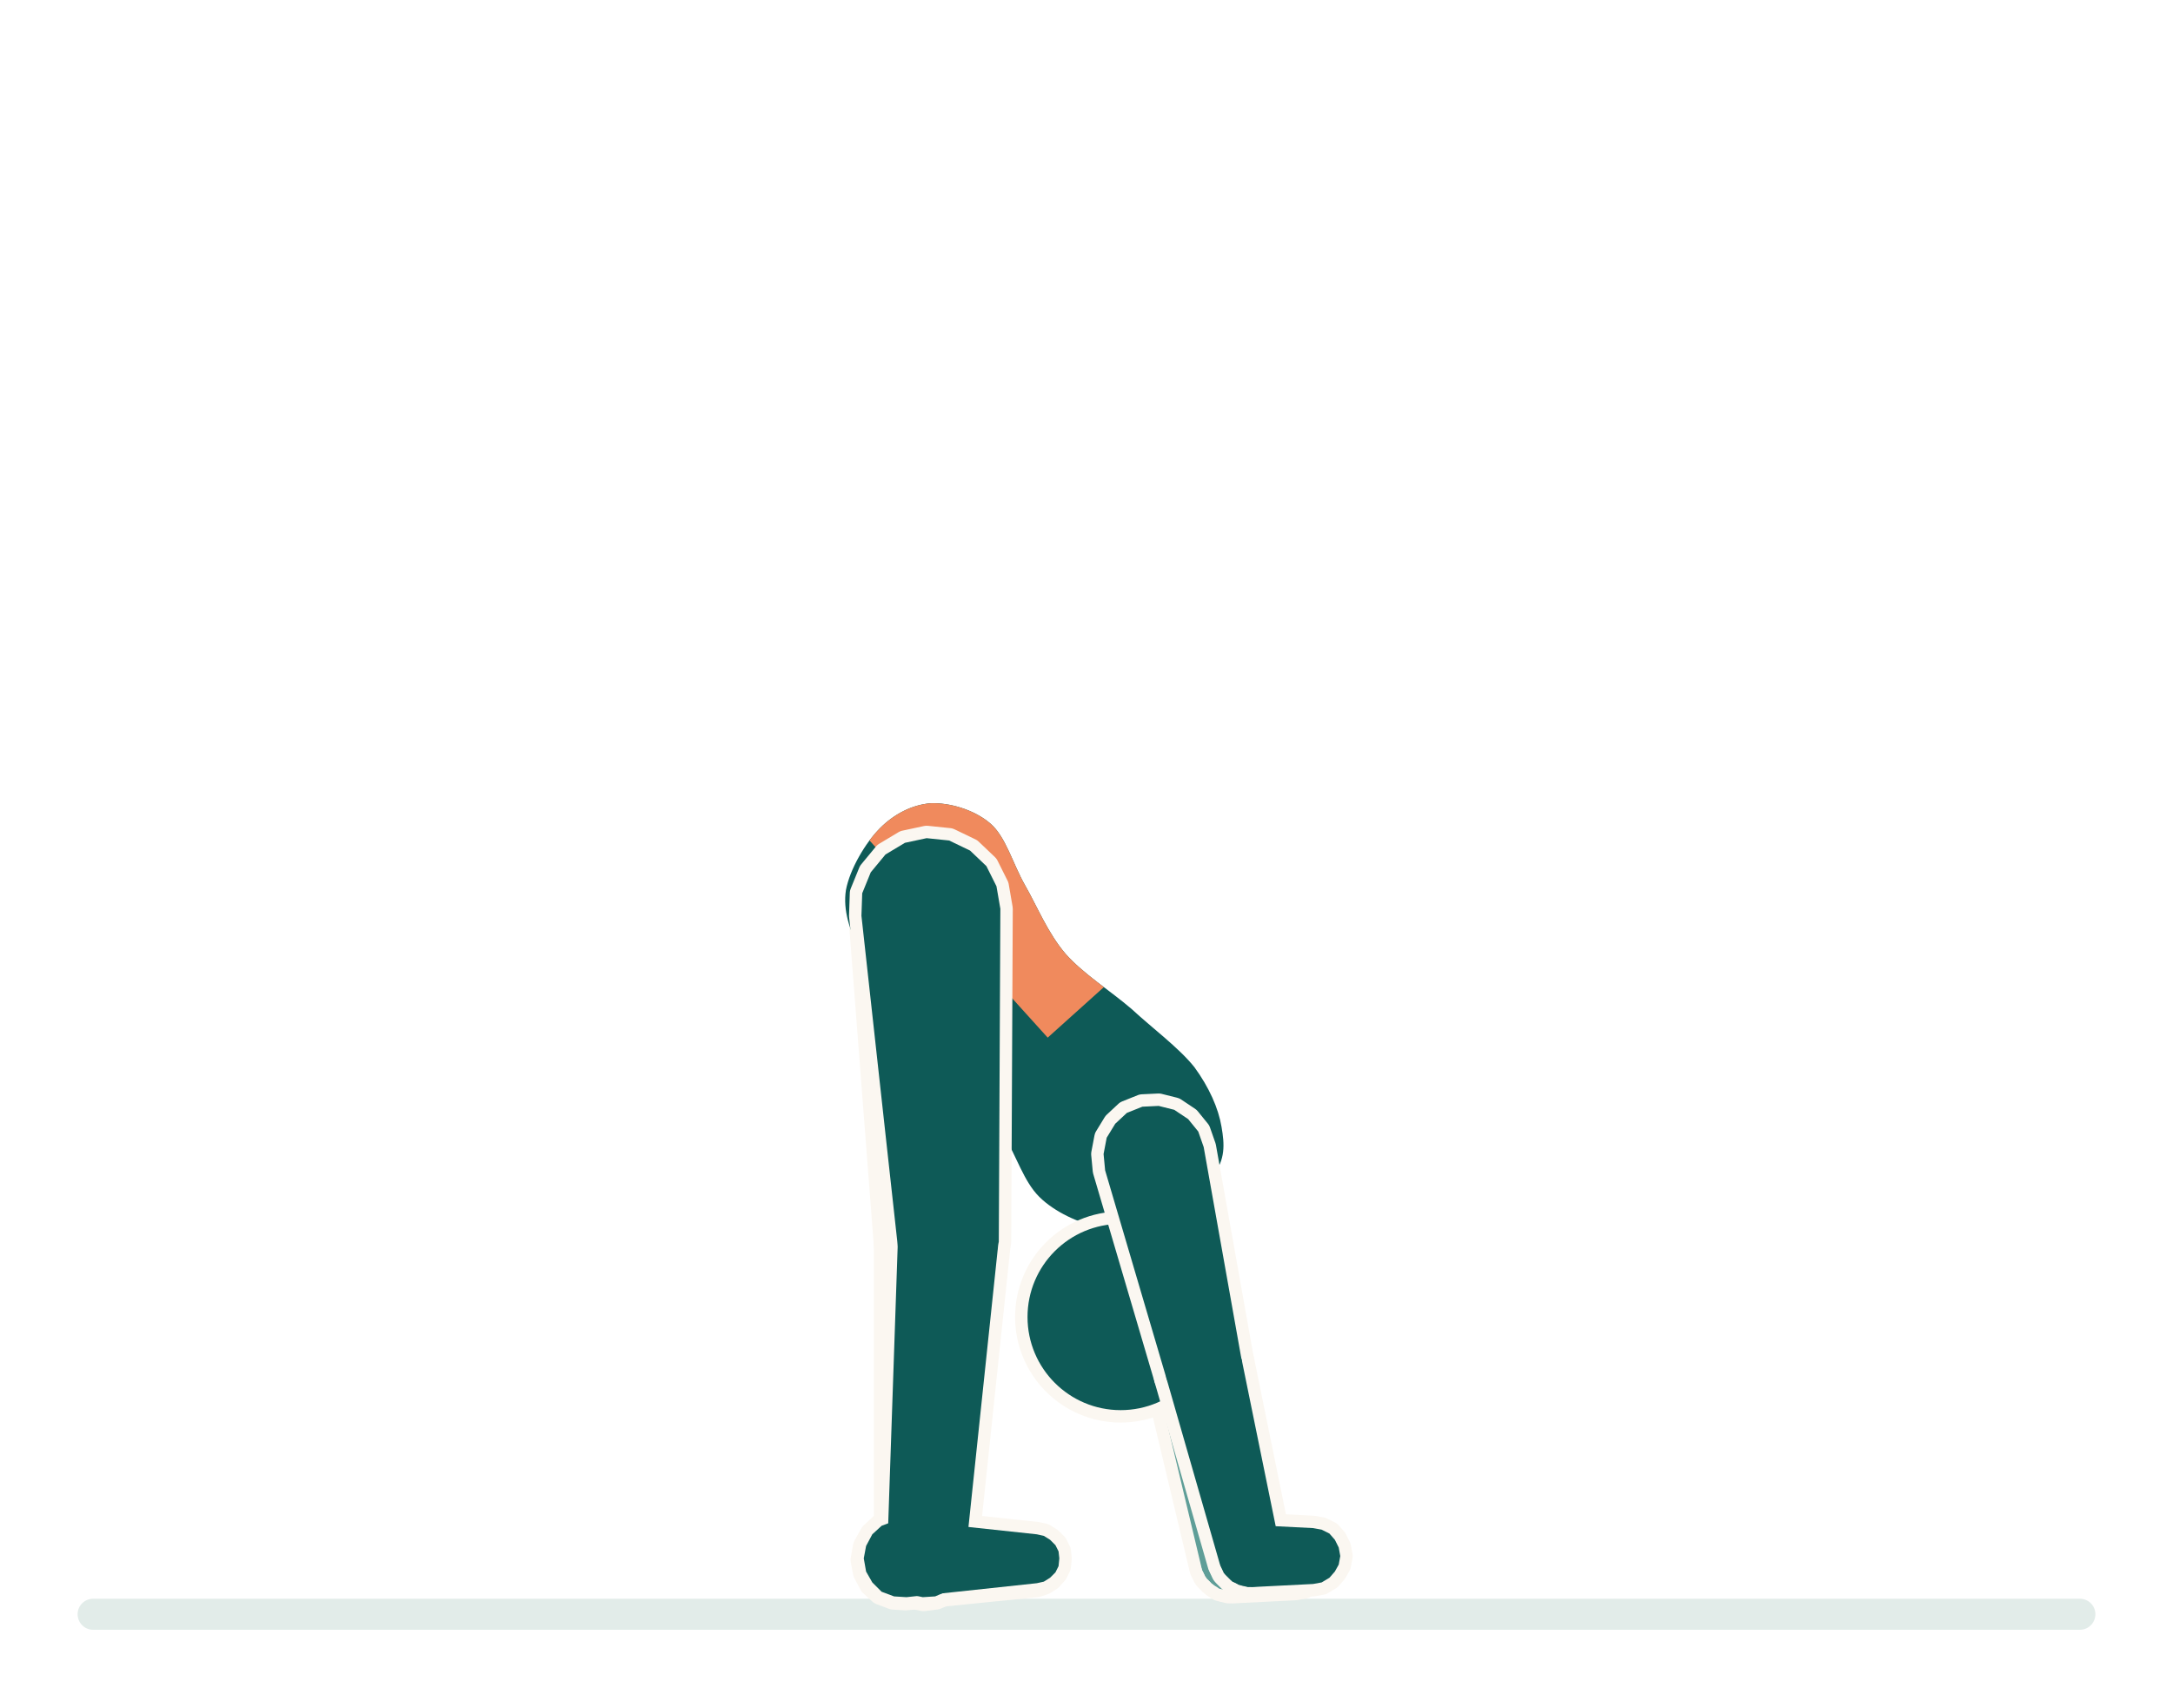
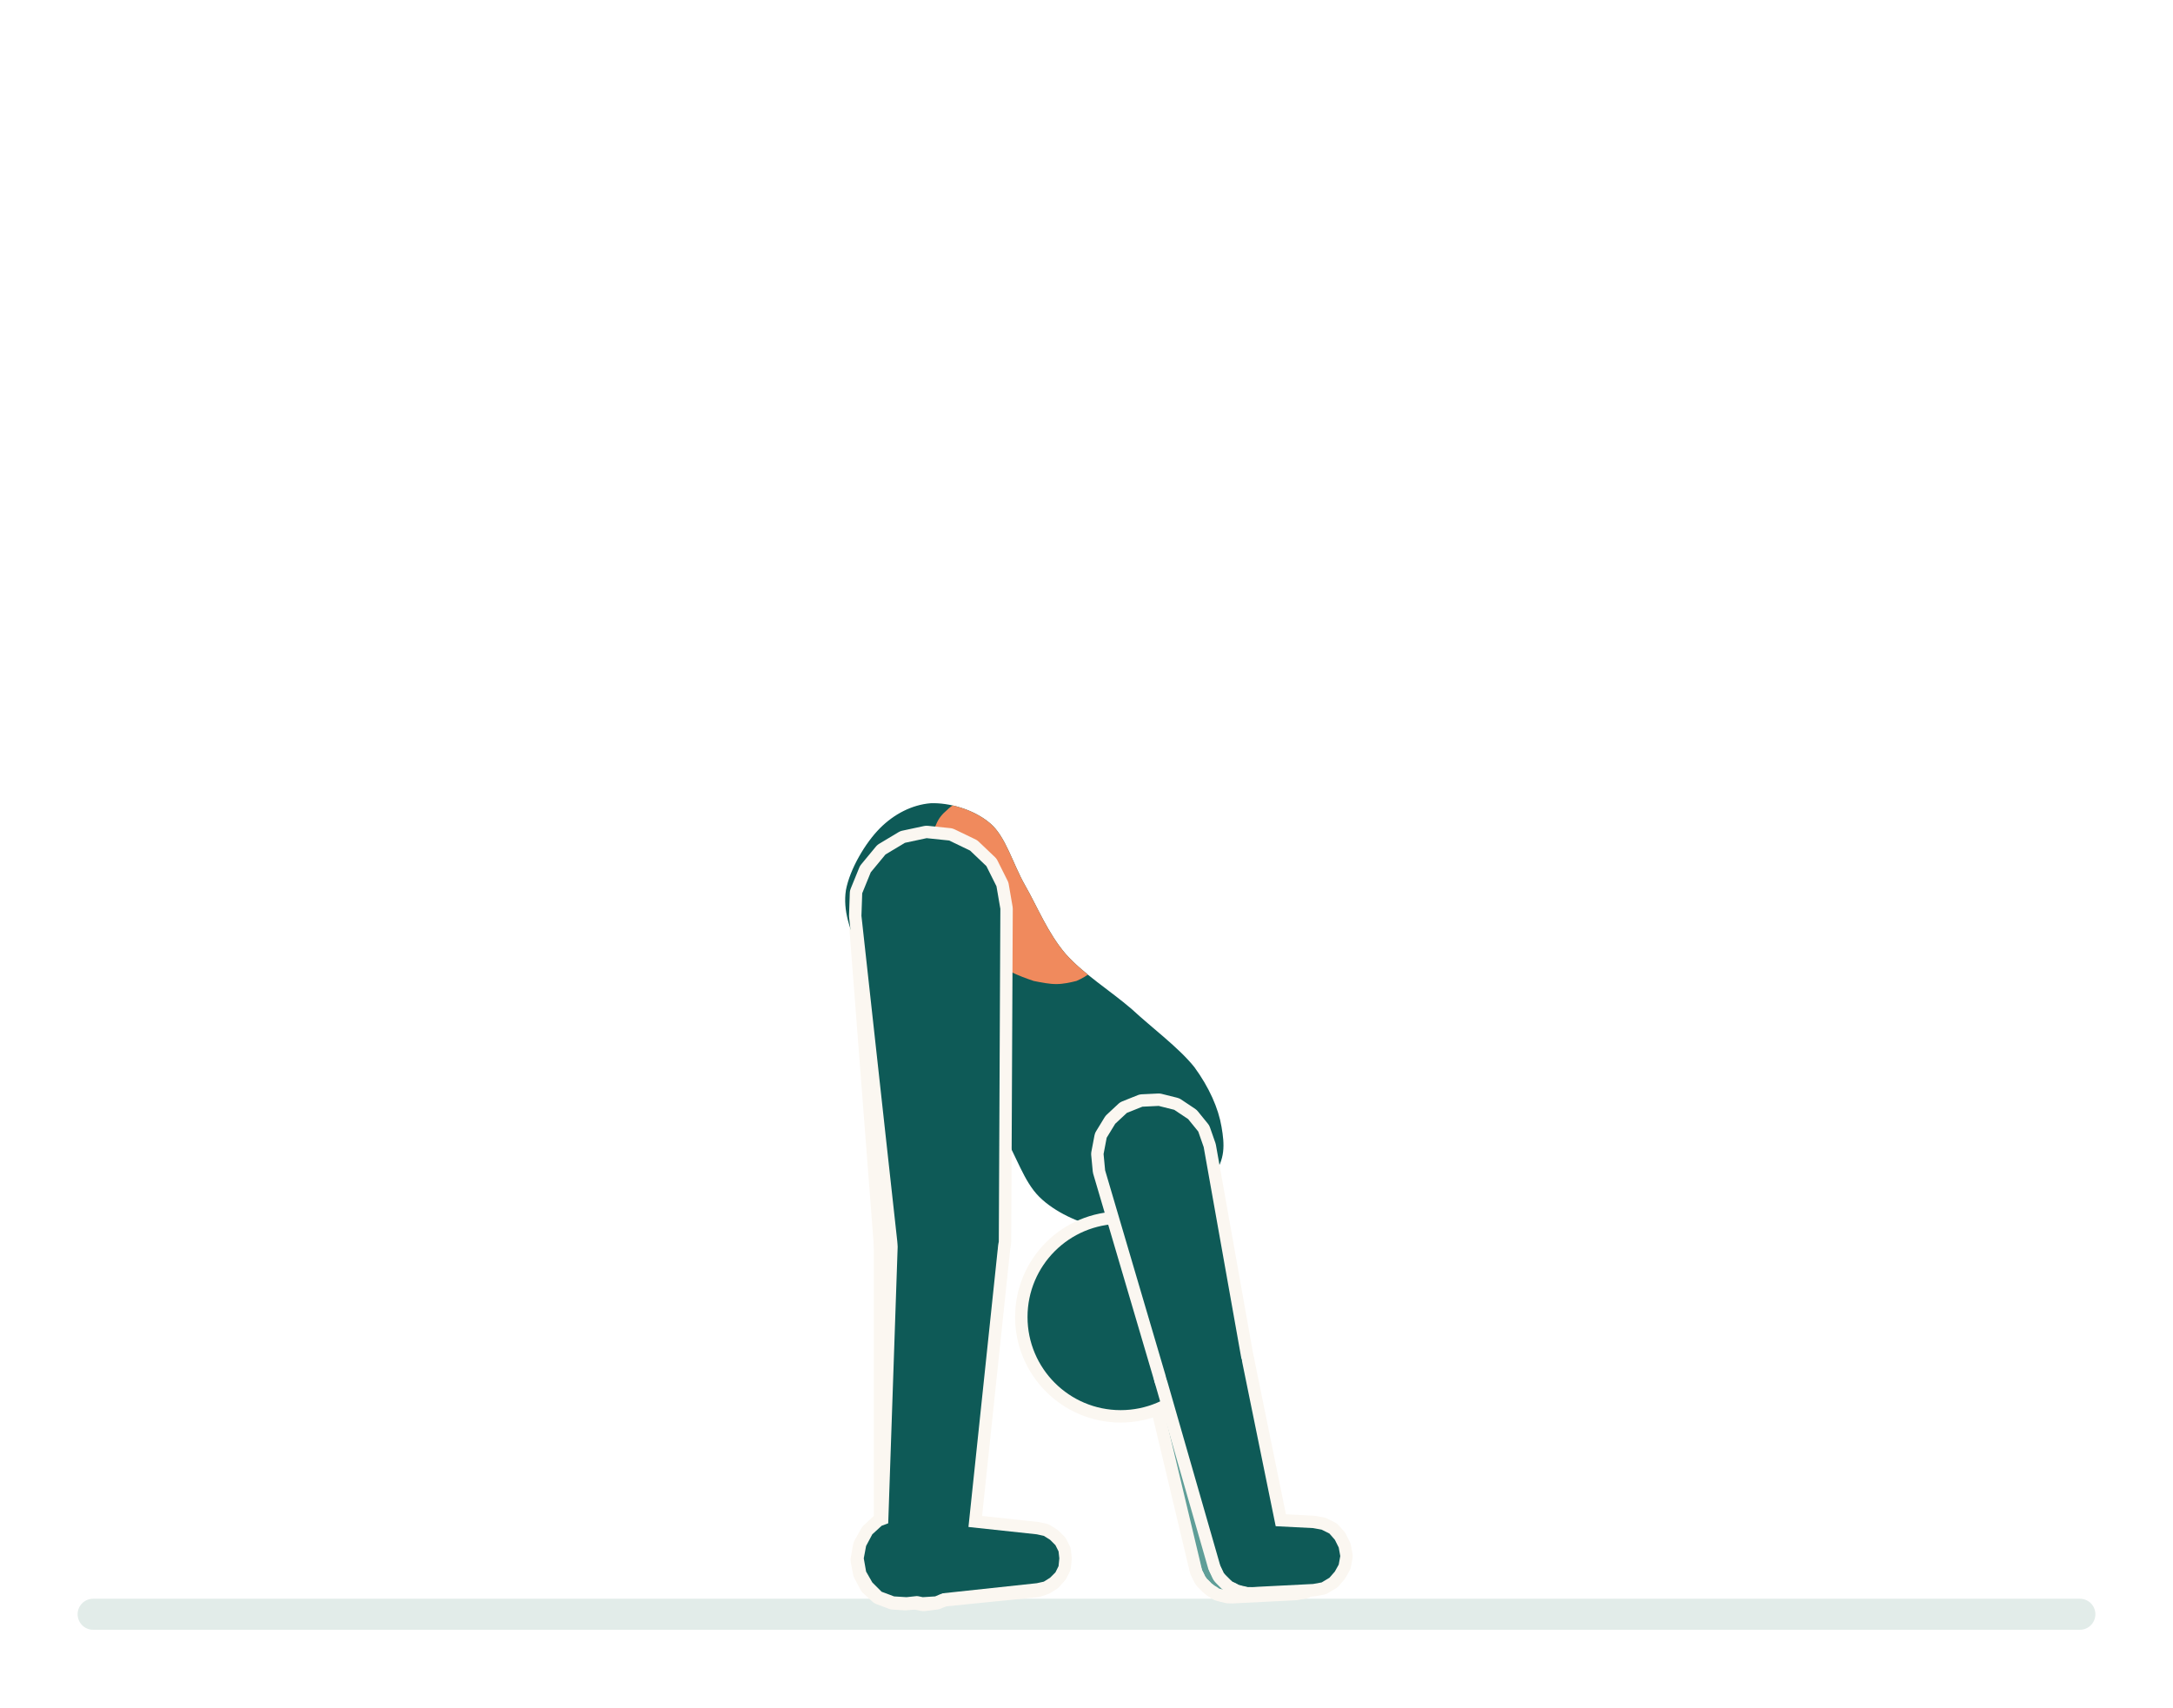
<svg xmlns="http://www.w3.org/2000/svg" viewBox="-119.9 -117 280 220" width="280" height="220">
  <defs>
    <clipPath id="ej-014-torso">
      <path d="M28.3 40.4C25.9 41.5 24 41.7 21.6 41.1C19.2 40.6 16 39.2 14 37.2C12 35.2 11.1 32 9.4 29.2C7.8 26.4 6.3 23 4.2 20.4C2.1 17.8 -1 16.1 -3.2 13.6C-5.4 11.2 -7.9 8.2 -9.1 5.5C-10.4 2.9 -11.3 0.3 -10.9 -2.3C-10.4 -5 -8.4 -8.4 -6.5 -10.3C-4.7 -12.1 -2.4 -13.3 0 -13.5C2.4 -13.6 5.6 -12.7 7.7 -10.9C9.7 -9.2 10.6 -5.7 12.2 -2.9C13.8 -0.1 15.1 3.2 17.4 5.9C19.7 8.5 23.1 10.6 25.9 13C28.6 15.5 32 18 34 20.5C35.9 23.1 37.1 25.8 37.5 28.2C37.9 30.5 38 32.4 36.4 34.5C34.9 36.5 30.8 39.3 28.3 40.4Z" />
    </clipPath>
    <clipPath id="ej-014-cuello">
      <path d="M25.4 28.2C27.7 26.2 35.1 24.6 36.5 26.3C37.9 28 34.4 34.2 33.9 38.4C33.4 42.6 35 49.3 33.4 51.7C31.8 54.1 26.5 53.9 24.5 52.7C22.4 51.5 21.2 46.2 20.9 44.5C20.7 42.7 22.6 43.2 22.9 42.2C23.2 41.2 22.3 41 22.8 38.7C23.2 36.4 23.1 30.3 25.4 28.2Z" />
    </clipPath>
  </defs>
  <line x1="-107.9" y1="91" x2="148.1" y2="91" stroke="#E2ECE9" stroke-width="4" stroke-linecap="round" />
  <g>
    <path d="M38.9 58.8L38.9 60.3L38.4 61.8L37.5 63L36.3 63.9L34.9 64.4L33.4 64.4L31.9 64L30.6 63.2L29.7 62.1L29.1 60.7L22.5 33.5L22.3 31.4L22.8 29.4L24 27.6L25.6 26.3L27.6 25.6L29.7 25.5L31.7 26.1L33.4 27.4L34.6 29.1L35.2 31.1Z" fill="#FBF7F1" stroke="#FBF7F1" stroke-width="3.2" stroke-linejoin="round" />
    <path d="M42.8 83.4L42.8 84.6L42.4 85.8L41.7 86.8L40.7 87.5L39.6 87.9L38.4 88L37.2 87.7L36.2 87L35.4 86.1L34.9 84.9L29.1 60.6L29 59L29.4 57.5L30.2 56.1L31.5 55.1L33 54.6L34.6 54.5L36.1 55L37.4 55.9L38.4 57.2L38.9 58.7Z" fill="#FBF7F1" stroke="#FBF7F1" stroke-width="3.2" stroke-linejoin="round" />
    <path d="M47 80.4L48.1 80.6L49 81.1L49.8 81.9L50.2 82.9L50.4 84L50.2 85.1L49.8 86.1L49 86.8L48.1 87.4L47 87.6L39 88L37.7 87.8L36.6 87.3L35.6 86.4L35 85.3L34.8 84L35 82.7L35.6 81.6L36.6 80.7L37.7 80.1L39 80Z" fill="#FBF7F1" stroke="#FBF7F1" stroke-width="3.2" stroke-linejoin="round" />
    <path d="M38.9 58.8L38.9 60.3L38.4 61.8L37.5 63L36.3 63.9L34.9 64.4L33.4 64.4L31.9 64L30.6 63.2L29.7 62.1L29.1 60.7L22.5 33.5L22.3 31.4L22.8 29.4L24 27.6L25.6 26.3L27.6 25.6L29.7 25.5L31.7 26.1L33.4 27.4L34.6 29.1L35.2 31.1Z" fill="#5F9E98" />
    <path d="M42.8 83.4L42.8 84.6L42.4 85.8L41.7 86.8L40.7 87.5L39.6 87.9L38.4 88L37.2 87.7L36.2 87L35.4 86.1L34.9 84.9L29.1 60.6L29 59L29.4 57.5L30.2 56.1L31.5 55.1L33 54.6L34.6 54.5L36.1 55L37.4 55.9L38.4 57.2L38.9 58.7Z" fill="#5F9E98" />
    <path d="M47 80.4L48.1 80.6L49 81.1L49.8 81.9L50.2 82.9L50.4 84L50.2 85.1L49.8 86.1L49 86.8L48.1 87.4L47 87.6L39 88L37.7 87.8L36.6 87.3L35.6 86.4L35 85.3L34.8 84L35 82.7L35.6 81.6L36.6 80.7L37.7 80.1L39 80Z" fill="#5F9E98" />
  </g>
  <g>
    <path d="M7.2 43.3L6.9 45.2L5.9 46.9L4.5 48.3L2.8 49.2L0.9 49.5L-1.1 49.2L-2.9 48.4L-4.3 47.1L-5.3 45.4L-5.7 43.5L-9 0.7L-8.7 -2.2L-7.5 -4.9L-5.6 -7.1L-3 -8.5L-0.2 -9L2.7 -8.6L5.3 -7.3L7.4 -5.2L8.6 -2.5L9 0.4Z" fill="#FBF7F1" stroke="#FBF7F1" stroke-width="3.2" stroke-linejoin="round" />
    <path d="M4.3 84.3L4 85.8L3.2 87.1L2.1 88.2L0.7 88.8L-0.9 89L-2.4 88.7L-3.7 88L-4.8 86.9L-5.4 85.5L-5.7 84L-5.7 43L-5.4 41L-4.5 39.1L-3 37.7L-1.1 36.8L1 36.5L3 36.9L4.8 37.9L6.2 39.5L7 41.4L7.2 43.5Z" fill="#FBF7F1" stroke="#FBF7F1" stroke-width="3.2" stroke-linejoin="round" />
    <path d="M13.7 80.8L14.6 81L15.4 81.5L16 82.2L16.4 83L16.5 84L16.4 84.9L16 85.7L15.4 86.4L14.6 86.9L13.7 87.2L-3.2 88.9L-4.8 88.8L-6.4 88.2L-7.6 87.1L-8.4 85.6L-8.7 84L-8.4 82.3L-7.6 80.9L-6.4 79.7L-4.8 79.1L-3.2 79Z" fill="#FBF7F1" stroke="#FBF7F1" stroke-width="3.2" stroke-linejoin="round" />
    <path d="M7.2 43.3L6.9 45.2L5.9 46.9L4.5 48.3L2.8 49.2L0.9 49.5L-1.1 49.2L-2.9 48.4L-4.3 47.1L-5.3 45.4L-5.7 43.5L-9 0.7L-8.7 -2.2L-7.5 -4.9L-5.6 -7.1L-3 -8.5L-0.2 -9L2.7 -8.6L5.3 -7.3L7.4 -5.2L8.6 -2.5L9 0.4Z" fill="#5F9E98" />
    <path d="M4.3 84.3L4 85.8L3.2 87.1L2.1 88.2L0.7 88.8L-0.9 89L-2.4 88.7L-3.7 88L-4.8 86.9L-5.4 85.5L-5.7 84L-5.7 43L-5.4 41L-4.5 39.1L-3 37.7L-1.1 36.8L1 36.5L3 36.9L4.8 37.9L6.2 39.5L7 41.4L7.2 43.5Z" fill="#5F9E98" />
    <path d="M13.7 80.8L14.6 81L15.4 81.5L16 82.2L16.4 83L16.5 84L16.4 84.9L16 85.7L15.4 86.4L14.6 86.9L13.7 87.2L-3.2 88.9L-4.8 88.8L-6.4 88.2L-7.6 87.1L-8.4 85.6L-8.7 84L-8.4 82.3L-7.6 80.9L-6.4 79.7L-4.8 79.1L-3.2 79Z" fill="#5F9E98" />
  </g>
  <path d="M28.3 40.4C25.9 41.5 24 41.7 21.6 41.1C19.2 40.6 16 39.2 14 37.2C12 35.2 11.1 32 9.4 29.2C7.8 26.4 6.3 23 4.2 20.4C2.1 17.8 -1 16.1 -3.2 13.6C-5.4 11.2 -7.9 8.2 -9.1 5.5C-10.4 2.9 -11.3 0.3 -10.9 -2.3C-10.4 -5 -8.4 -8.4 -6.5 -10.3C-4.7 -12.1 -2.4 -13.3 0 -13.5C2.4 -13.6 5.6 -12.7 7.7 -10.9C9.7 -9.2 10.6 -5.7 12.2 -2.9C13.8 -0.1 15.1 3.2 17.4 5.9C19.7 8.5 23.1 10.6 25.9 13C28.6 15.5 32 18 34 20.5C35.9 23.1 37.1 25.8 37.5 28.2C37.9 30.5 38 32.4 36.4 34.5C34.9 36.5 30.8 39.3 28.3 40.4Z" fill="#0E5A57" />
  <path d="M25.4 28.2C27.7 26.2 35.1 24.6 36.5 26.3C37.9 28 34.4 34.2 33.9 38.4C33.4 42.6 35 49.3 33.4 51.7C31.8 54.1 26.5 53.9 24.5 52.7C22.4 51.5 21.2 46.2 20.9 44.5C20.7 42.7 22.6 43.2 22.9 42.2C23.2 41.2 22.3 41 22.8 38.7C23.2 36.4 23.1 30.3 25.4 28.2Z" fill="#0E5A57" />
-   <path d="M21.4 -36.1L44.8 -10L15.1 16.7L-8.4 -9.3Z" fill="#F08A5D" clip-path="url(#ej-014-torso)" />
+   <path d="M20.8 8.2C20.2 8.7 19.5 9.1 18.8 9.4C18 9.6 17.1 9.8 16.2 9.8C15.3 9.8 14.3 9.6 13.3 9.4C12.4 9.1 11.3 8.7 10.3 8.2C9.3 7.7 8.3 7 7.4 6.3C6.5 5.5 5.6 4.7 4.8 3.8C3.9 2.9 3.2 1.9 2.6 0.9C1.9 -0.1 1.4 -1.2 1 -2.2C0.6 -3.3 0.3 -4.3 0.1 -5.3C-0.1 -6.3 -0.1 -7.3 0 -8.2C0.1 -9.1 0.3 -10 0.7 -10.7C1 -11.5 1.5 -12.1 2.1 -12.6C2.7 -13.2 3.4 -13.6 4.1 -13.8C4.9 -14.1 5.8 -14.3 6.7 -14.3C7.6 -14.3 8.6 -14.1 9.6 -13.8C10.5 -13.6 11.6 -13.2 12.6 -12.6C13.5 -12.1 14.6 -11.5 15.5 -10.7C16.4 -10 17.3 -9.2 18.1 -8.3C18.9 -7.4 19.7 -6.4 20.3 -5.4C21 -4.4 21.5 -3.3 21.9 -2.2C22.3 -1.2 22.6 -0.1 22.8 0.9C23 1.9 23 2.9 22.9 3.8C22.8 4.7 22.6 5.5 22.2 6.3C21.9 7 21.4 7.7 20.8 8.2Z" fill="#F08A5D" clip-path="url(#ej-014-torso)" />
  <circle cx="24.5" cy="52.7" r="12" fill="#0E5A57" stroke="#FBF7F1" stroke-width="3.2" paint-order="stroke" />
  <g>
    <path d="M8.8 43L8.4 44.9L7.6 46.7L6.2 48.1L4.5 49L2.6 49.4L0.6 49.2L-1.2 48.5L-2.7 47.2L-3.7 45.6L-4.2 43.7L-8.9 1L-8.8 -1.9L-7.7 -4.6L-5.8 -6.9L-3.3 -8.4L-0.5 -9L2.4 -8.7L5.1 -7.4L7.2 -5.4L8.5 -2.8L9 0.1Z" fill="#FBF7F1" stroke="#FBF7F1" stroke-width="3.2" stroke-linejoin="round" />
    <path d="M4.4 84.4L4 85.8L3.1 87.1L2 88.1L0.6 88.7L-1 88.8L-2.4 88.5L-3.8 87.7L-4.8 86.6L-5.4 85.2L-5.6 83.7L-4.2 42.7L-3.8 40.7L-2.8 38.9L-1.3 37.5L0.6 36.6L2.7 36.5L4.7 36.9L6.5 38L7.8 39.6L8.6 41.6L8.7 43.6Z" fill="#FBF7F1" stroke="#FBF7F1" stroke-width="3.2" stroke-linejoin="round" />
    <path d="M13.7 80.7L14.6 80.9L15.4 81.4L16.1 82.1L16.5 82.9L16.6 83.8L16.5 84.8L16.1 85.6L15.4 86.3L14.6 86.8L13.7 87L-3.1 88.8L-4.7 88.7L-6.3 88.1L-7.5 86.9L-8.3 85.5L-8.6 83.8L-8.3 82.2L-7.5 80.7L-6.3 79.6L-4.7 79L-3.1 78.9Z" fill="#FBF7F1" stroke="#FBF7F1" stroke-width="3.2" stroke-linejoin="round" />
    <path d="M8.8 43L8.4 44.9L7.6 46.7L6.2 48.1L4.5 49L2.6 49.4L0.6 49.2L-1.2 48.5L-2.7 47.2L-3.7 45.6L-4.2 43.7L-8.9 1L-8.8 -1.9L-7.7 -4.6L-5.8 -6.9L-3.3 -8.4L-0.5 -9L2.4 -8.7L5.1 -7.4L7.2 -5.4L8.5 -2.8L9 0.1Z" fill="#0E5A57" />
    <path d="M4.4 84.4L4 85.8L3.1 87.1L2 88.1L0.6 88.7L-1 88.8L-2.4 88.5L-3.8 87.7L-4.8 86.6L-5.4 85.2L-5.6 83.7L-4.2 42.7L-3.8 40.7L-2.8 38.9L-1.3 37.5L0.6 36.6L2.7 36.5L4.7 36.9L6.5 38L7.8 39.6L8.6 41.6L8.7 43.6Z" fill="#0E5A57" />
    <path d="M13.7 80.7L14.6 80.9L15.4 81.4L16.1 82.1L16.5 82.9L16.6 83.8L16.5 84.8L16.1 85.6L15.4 86.3L14.6 86.8L13.7 87L-3.1 88.8L-4.7 88.7L-6.3 88.1L-7.5 86.9L-8.3 85.5L-8.6 83.8L-8.3 82.2L-7.5 80.7L-6.3 79.6L-4.7 79L-3.1 78.9Z" fill="#0E5A57" />
  </g>
  <g>
    <path d="M40.1 58.3L40.1 59.8L39.7 61.3L38.9 62.6L37.7 63.5L36.3 64.1L34.8 64.2L33.4 63.9L32 63.1L31 62L30.4 60.6L22.5 33.8L22.3 31.7L22.7 29.6L23.8 27.8L25.3 26.4L27.3 25.6L29.4 25.5L31.4 26L33.2 27.2L34.5 28.8L35.2 30.8Z" fill="#FBF7F1" stroke="#FBF7F1" stroke-width="3.2" stroke-linejoin="round" />
    <path d="M45.1 82.7L45.1 83.9L44.8 85.1L44.2 86.1L43.2 86.9L42.1 87.4L40.9 87.5L39.7 87.2L38.7 86.6L37.8 85.7L37.3 84.6L30.4 60.6L30.2 59L30.5 57.4L31.3 56L32.5 55L34 54.4L35.6 54.2L37.1 54.6L38.5 55.5L39.5 56.7L40.1 58.2Z" fill="#FBF7F1" stroke="#FBF7F1" stroke-width="3.2" stroke-linejoin="round" />
    <path d="M49.3 79.9L50.4 80.1L51.4 80.6L52.1 81.4L52.6 82.4L52.8 83.5L52.6 84.6L52.1 85.5L51.4 86.3L50.4 86.9L49.3 87.1L41.4 87.5L40.1 87.3L38.9 86.8L38 85.9L37.4 84.8L37.2 83.5L37.4 82.2L38 81.1L38.9 80.2L40.1 79.6L41.4 79.5Z" fill="#FBF7F1" stroke="#FBF7F1" stroke-width="3.2" stroke-linejoin="round" />
    <path d="M40.1 58.3L40.1 59.8L39.7 61.3L38.9 62.6L37.7 63.5L36.3 64.1L34.8 64.2L33.4 63.9L32 63.1L31 62L30.4 60.6L22.5 33.8L22.3 31.7L22.7 29.6L23.8 27.8L25.3 26.4L27.3 25.6L29.4 25.5L31.4 26L33.2 27.2L34.5 28.8L35.2 30.8Z" fill="#0E5A57" />
    <path d="M45.1 82.7L45.1 83.9L44.8 85.1L44.2 86.1L43.2 86.9L42.1 87.4L40.9 87.5L39.7 87.2L38.7 86.6L37.8 85.7L37.3 84.6L30.4 60.6L30.2 59L30.5 57.4L31.3 56L32.5 55L34 54.4L35.6 54.2L37.1 54.6L38.5 55.5L39.5 56.7L40.1 58.2Z" fill="#0E5A57" />
    <path d="M49.3 79.9L50.4 80.1L51.4 80.6L52.1 81.4L52.6 82.4L52.8 83.5L52.6 84.6L52.1 85.5L51.4 86.3L50.4 86.9L49.3 87.1L41.4 87.5L40.1 87.3L38.9 86.8L38 85.9L37.4 84.8L37.2 83.5L37.4 82.2L38 81.1L38.9 80.2L40.1 79.6L41.4 79.5Z" fill="#0E5A57" />
  </g>
</svg>
